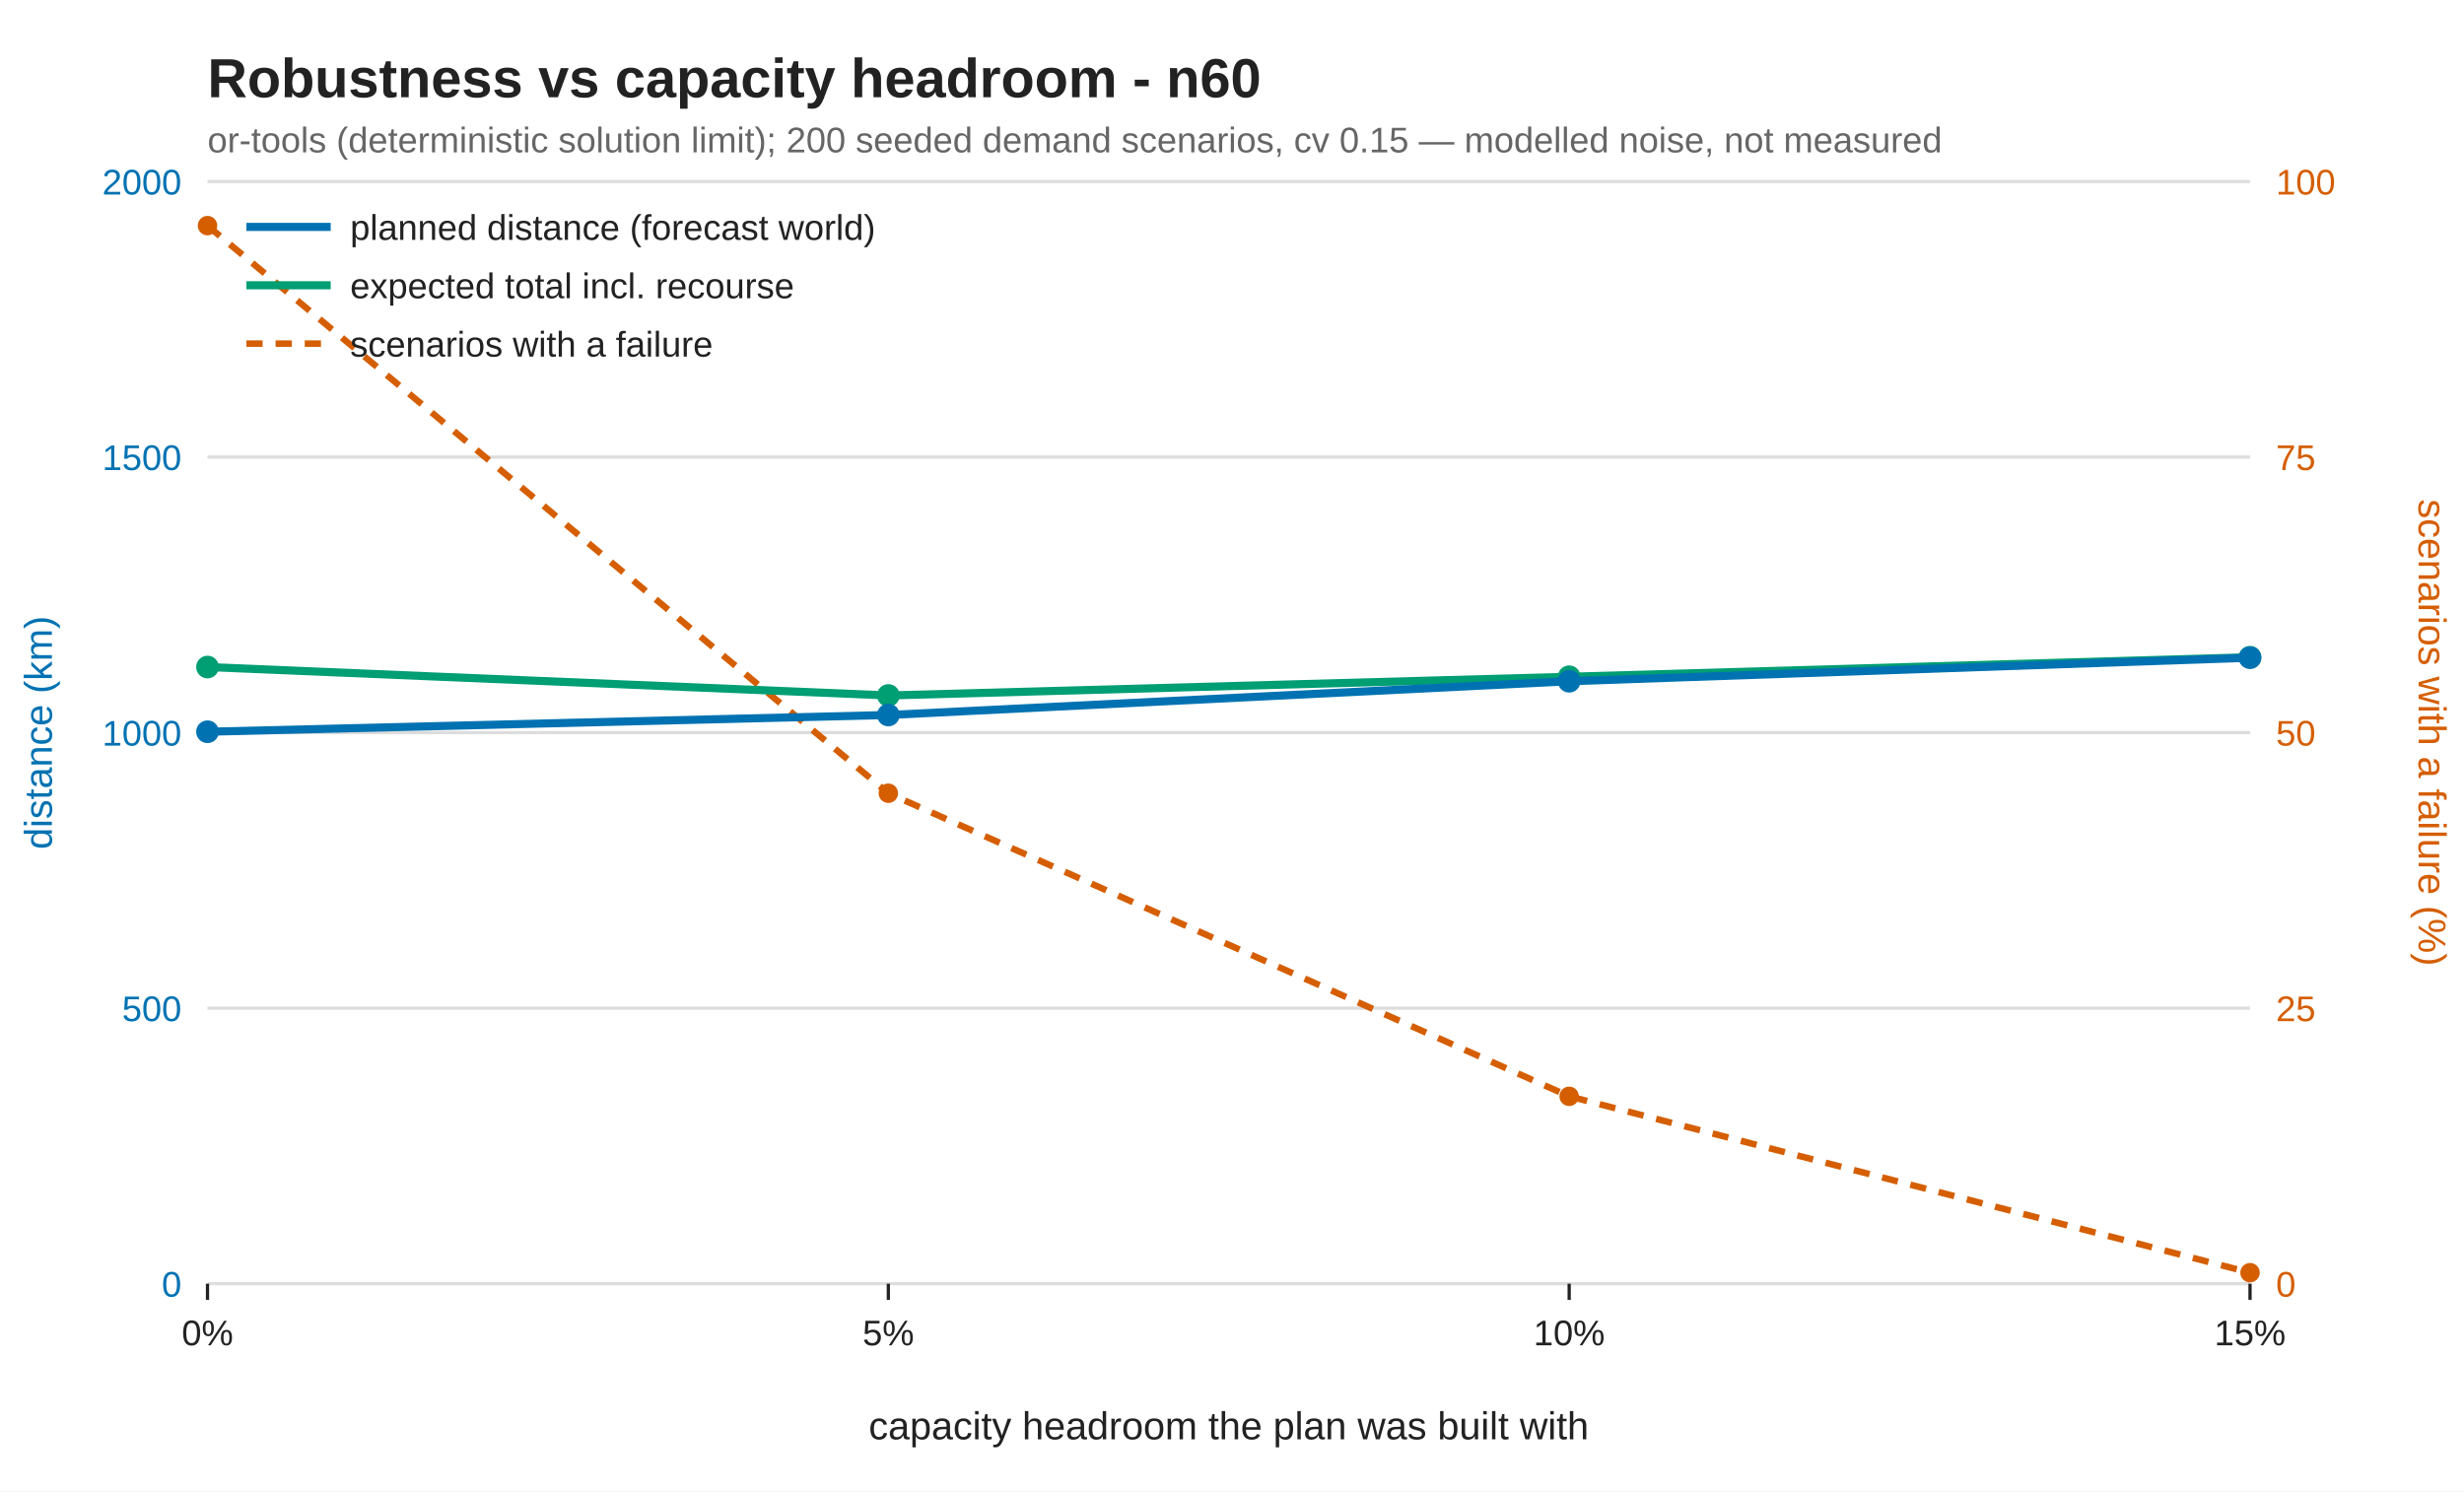
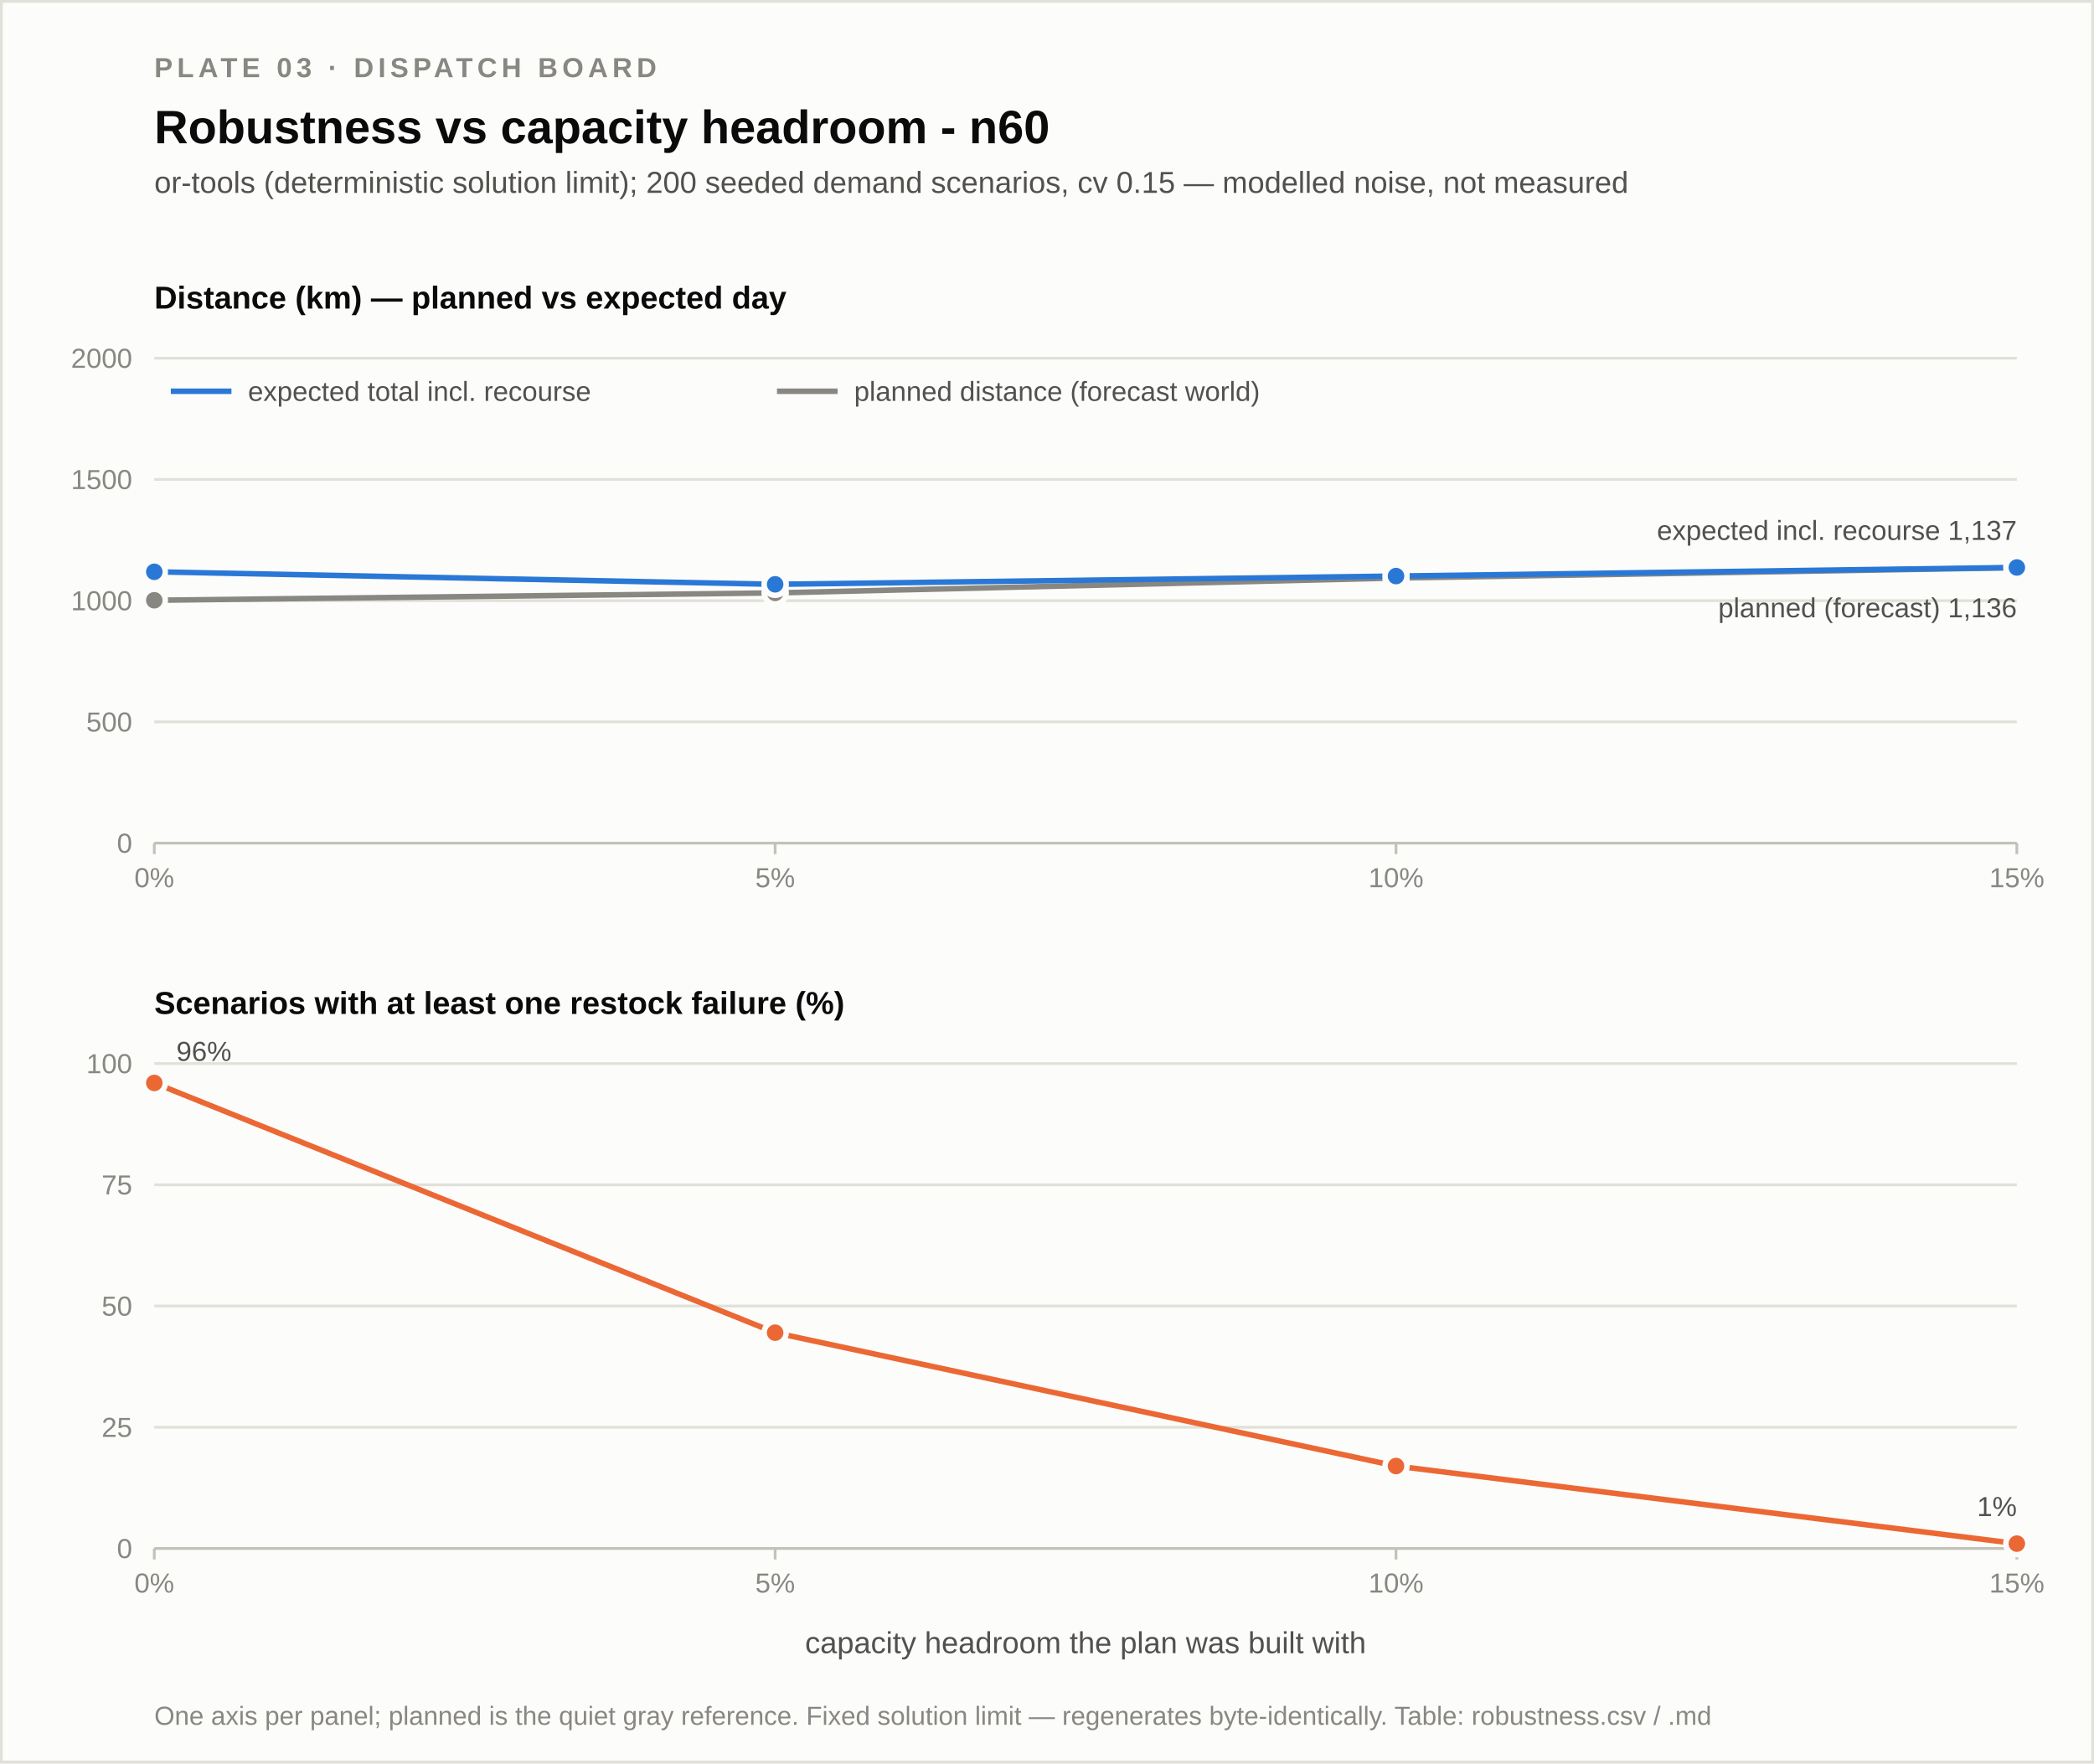
- <svg xmlns="http://www.w3.org/2000/svg" width="760" height="460" viewBox="0 0 760 460" font-family="system-ui,Segoe UI,Arial,sans-serif">
-   <rect width="760" height="460" fill="#FFFFFF" />
-   <text x="64" y="30" font-size="17" font-weight="600" fill="#222222">Robustness vs capacity headroom - n60</text>
-   <text x="64" y="47" font-size="11" fill="#666666">or-tools (deterministic solution limit); 200 seeded demand scenarios, cv 0.15 — modelled noise, not measured</text>
-   <line x1="64" y1="396.0" x2="694" y2="396.0" stroke="#DDDDDD" stroke-width="1" />
-   <text x="56" y="400.0" font-size="11" text-anchor="end" fill="#0072B2">0</text>
-   <text x="702" y="400.0" font-size="11" text-anchor="start" fill="#D55E00">0</text>
-   <line x1="64" y1="311.0" x2="694" y2="311.0" stroke="#DDDDDD" stroke-width="1" />
-   <text x="56" y="315.0" font-size="11" text-anchor="end" fill="#0072B2">500</text>
-   <text x="702" y="315.0" font-size="11" text-anchor="start" fill="#D55E00">25</text>
-   <line x1="64" y1="226.0" x2="694" y2="226.0" stroke="#DDDDDD" stroke-width="1" />
-   <text x="56" y="230.0" font-size="11" text-anchor="end" fill="#0072B2">1000</text>
-   <text x="702" y="230.0" font-size="11" text-anchor="start" fill="#D55E00">50</text>
-   <line x1="64" y1="141.0" x2="694" y2="141.0" stroke="#DDDDDD" stroke-width="1" />
-   <text x="56" y="145.0" font-size="11" text-anchor="end" fill="#0072B2">1500</text>
-   <text x="702" y="145.0" font-size="11" text-anchor="start" fill="#D55E00">75</text>
-   <line x1="64" y1="56.0" x2="694" y2="56.0" stroke="#DDDDDD" stroke-width="1" />
-   <text x="56" y="60.0" font-size="11" text-anchor="end" fill="#0072B2">2000</text>
-   <text x="702" y="60.0" font-size="11" text-anchor="start" fill="#D55E00">100</text>
-   <line x1="64.0" y1="396" x2="64.0" y2="401" stroke="#222222" stroke-width="1" />
-   <text x="64.0" y="415" font-size="11" text-anchor="middle" fill="#222222">0%</text>
-   <line x1="274.0" y1="396" x2="274.0" y2="401" stroke="#222222" stroke-width="1" />
-   <text x="274.0" y="415" font-size="11" text-anchor="middle" fill="#222222">5%</text>
-   <line x1="484.0" y1="396" x2="484.0" y2="401" stroke="#222222" stroke-width="1" />
-   <text x="484.0" y="415" font-size="11" text-anchor="middle" fill="#222222">10%</text>
-   <line x1="694.0" y1="396" x2="694.0" y2="401" stroke="#222222" stroke-width="1" />
-   <text x="694.0" y="415" font-size="11" text-anchor="middle" fill="#222222">15%</text>
-   <text x="379.0" y="444" font-size="12" text-anchor="middle" fill="#222222">capacity headroom the plan was built with</text>
-   <text x="16" y="226.0" font-size="12" text-anchor="middle" fill="#0072B2" transform="rotate(-90 16 226.0)">distance (km)</text>
-   <text x="746" y="226.0" font-size="12" text-anchor="middle" fill="#D55E00" transform="rotate(90 746 226.0)">scenarios with a failure (%)</text>
-   <polyline points="64.0,69.6 274.0,244.7 484.0,338.2 694.0,392.6" fill="none" stroke="#D55E00" stroke-width="2" stroke-dasharray="5 4" />
-   <circle cx="64.0" cy="69.6" r="3" fill="#D55E00" />
-   <circle cx="274.0" cy="244.7" r="3" fill="#D55E00" />
-   <circle cx="484.0" cy="338.2" r="3" fill="#D55E00" />
-   <circle cx="694.0" cy="392.6" r="3" fill="#D55E00" />
-   <polyline points="64.0,205.77 274.0,214.54 484.0,208.77 694.0,202.74" fill="none" stroke="#009E73" stroke-width="2.5" />
-   <circle cx="64.0" cy="205.77" r="3.5" fill="#009E73" />
-   <circle cx="274.0" cy="214.54" r="3.5" fill="#009E73" />
-   <circle cx="484.0" cy="208.77" r="3.5" fill="#009E73" />
-   <circle cx="694.0" cy="202.74" r="3.5" fill="#009E73" />
-   <polyline points="64.0,225.73 274.0,220.56 484.0,210.15 694.0,202.89" fill="none" stroke="#0072B2" stroke-width="2.5" />
-   <circle cx="64.0" cy="225.73" r="3.5" fill="#0072B2" />
-   <circle cx="274.0" cy="220.56" r="3.5" fill="#0072B2" />
-   <circle cx="484.0" cy="210.15" r="3.5" fill="#0072B2" />
-   <circle cx="694.0" cy="202.89" r="3.5" fill="#0072B2" />
-   <line x1="76" y1="70" x2="102" y2="70" stroke="#0072B2" stroke-width="2.5" />
-   <text x="108" y="74" font-size="11" fill="#222222">planned distance (forecast world)</text>
-   <line x1="76" y1="88" x2="102" y2="88" stroke="#009E73" stroke-width="2.5" />
-   <text x="108" y="92" font-size="11" fill="#222222">expected total incl. recourse</text>
-   <line x1="76" y1="106" x2="102" y2="106" stroke="#D55E00" stroke-width="2" stroke-dasharray="5 4" />
-   <text x="108" y="110" font-size="11" fill="#222222">scenarios with a failure</text>
+ <svg xmlns="http://www.w3.org/2000/svg" width="760" height="640" viewBox="0 0 760 640" font-family="system-ui,Segoe UI,Arial,sans-serif">
+   <rect width="760" height="640" fill="#fcfcfb" />
+   <rect x="0.5" y="0.5" width="759" height="639" fill="none" stroke="#e1e0d9" stroke-width="1" />
+   <text x="56" y="28" font-size="10" font-weight="600" letter-spacing="1.6" fill="#898781">PLATE 03 · DISPATCH BOARD</text>
+   <text x="56" y="52" font-size="17" font-weight="600" fill="#0b0b0b">Robustness vs capacity headroom - n60</text>
+   <text x="56" y="70" font-size="11" fill="#52514e">or-tools (deterministic solution limit); 200 seeded demand scenarios, cv 0.15 — modelled noise, not measured</text>
+   <text x="56" y="112" font-size="11.5" font-weight="600" fill="#0b0b0b">Distance (km) — planned vs expected day</text>
+   <line x1="56" y1="306.0" x2="732" y2="306.0" stroke="#c3c2b7" stroke-width="1" />
+   <text x="48" y="309.5" font-size="10" text-anchor="end" fill="#898781">0</text>
+   <line x1="56" y1="262.0" x2="732" y2="262.0" stroke="#e1e0d9" stroke-width="1" />
+   <text x="48" y="265.5" font-size="10" text-anchor="end" fill="#898781">500</text>
+   <line x1="56" y1="218.0" x2="732" y2="218.0" stroke="#e1e0d9" stroke-width="1" />
+   <text x="48" y="221.5" font-size="10" text-anchor="end" fill="#898781">1000</text>
+   <line x1="56" y1="174.0" x2="732" y2="174.0" stroke="#e1e0d9" stroke-width="1" />
+   <text x="48" y="177.5" font-size="10" text-anchor="end" fill="#898781">1500</text>
+   <line x1="56" y1="130.0" x2="732" y2="130.0" stroke="#e1e0d9" stroke-width="1" />
+   <text x="48" y="133.5" font-size="10" text-anchor="end" fill="#898781">2000</text>
+   <line x1="56.0" y1="306" x2="56.0" y2="310" stroke="#c3c2b7" stroke-width="1" />
+   <text x="56.0" y="322" font-size="10" text-anchor="middle" fill="#898781">0%</text>
+   <line x1="281.33" y1="306" x2="281.33" y2="310" stroke="#c3c2b7" stroke-width="1" />
+   <text x="281.33" y="322" font-size="10" text-anchor="middle" fill="#898781">5%</text>
+   <line x1="506.67" y1="306" x2="506.67" y2="310" stroke="#c3c2b7" stroke-width="1" />
+   <text x="506.67" y="322" font-size="10" text-anchor="middle" fill="#898781">10%</text>
+   <line x1="732.0" y1="306" x2="732.0" y2="310" stroke="#c3c2b7" stroke-width="1" />
+   <text x="732.0" y="322" font-size="10" text-anchor="middle" fill="#898781">15%</text>
+   <polyline points="56.0,217.86 281.33,215.19 506.67,209.79 732.0,206.04" fill="none" stroke="#898781" stroke-width="2" />
+   <circle cx="56.0" cy="217.86" r="4" fill="#898781" stroke="#fcfcfb" stroke-width="2" />
+   <circle cx="281.33" cy="215.19" r="4" fill="#898781" stroke="#fcfcfb" stroke-width="2" />
+   <circle cx="506.67" cy="209.79" r="4" fill="#898781" stroke="#fcfcfb" stroke-width="2" />
+   <circle cx="732.0" cy="206.04" r="4" fill="#898781" stroke="#fcfcfb" stroke-width="2" />
+   <polyline points="56.0,207.53 281.33,212.07 506.67,209.08 732.0,205.96" fill="none" stroke="#2a78d6" stroke-width="2" />
+   <circle cx="56.0" cy="207.53" r="4" fill="#2a78d6" stroke="#fcfcfb" stroke-width="2" />
+   <circle cx="281.33" cy="212.07" r="4" fill="#2a78d6" stroke="#fcfcfb" stroke-width="2" />
+   <circle cx="506.67" cy="209.08" r="4" fill="#2a78d6" stroke="#fcfcfb" stroke-width="2" />
+   <circle cx="732.0" cy="205.96" r="4" fill="#2a78d6" stroke="#fcfcfb" stroke-width="2" />
+   <text x="732.0" y="195.96" font-size="10" text-anchor="end" fill="#52514e">expected incl. recourse 1,137</text>
+   <text x="732.0" y="224.04" font-size="10" text-anchor="end" fill="#52514e">planned (forecast) 1,136</text>
+   <line x1="62" y1="142" x2="84" y2="142" stroke="#2a78d6" stroke-width="2" />
+   <text x="90" y="145.5" font-size="10" fill="#52514e">expected total incl. recourse</text>
+   <line x1="282" y1="142" x2="304" y2="142" stroke="#898781" stroke-width="2" />
+   <text x="310" y="145.5" font-size="10" fill="#52514e">planned distance (forecast world)</text>
+   <text x="56" y="368" font-size="11.5" font-weight="600" fill="#0b0b0b">Scenarios with at least one restock failure (%)</text>
+   <line x1="56" y1="562.0" x2="732" y2="562.0" stroke="#c3c2b7" stroke-width="1" />
+   <text x="48" y="565.5" font-size="10" text-anchor="end" fill="#898781">0</text>
+   <line x1="56" y1="518.0" x2="732" y2="518.0" stroke="#e1e0d9" stroke-width="1" />
+   <text x="48" y="521.5" font-size="10" text-anchor="end" fill="#898781">25</text>
+   <line x1="56" y1="474.0" x2="732" y2="474.0" stroke="#e1e0d9" stroke-width="1" />
+   <text x="48" y="477.5" font-size="10" text-anchor="end" fill="#898781">50</text>
+   <line x1="56" y1="430.0" x2="732" y2="430.0" stroke="#e1e0d9" stroke-width="1" />
+   <text x="48" y="433.5" font-size="10" text-anchor="end" fill="#898781">75</text>
+   <line x1="56" y1="386.0" x2="732" y2="386.0" stroke="#e1e0d9" stroke-width="1" />
+   <text x="48" y="389.5" font-size="10" text-anchor="end" fill="#898781">100</text>
+   <line x1="56.0" y1="562" x2="56.0" y2="566" stroke="#c3c2b7" stroke-width="1" />
+   <text x="56.0" y="578" font-size="10" text-anchor="middle" fill="#898781">0%</text>
+   <line x1="281.33" y1="562" x2="281.33" y2="566" stroke="#c3c2b7" stroke-width="1" />
+   <text x="281.33" y="578" font-size="10" text-anchor="middle" fill="#898781">5%</text>
+   <line x1="506.67" y1="562" x2="506.67" y2="566" stroke="#c3c2b7" stroke-width="1" />
+   <text x="506.67" y="578" font-size="10" text-anchor="middle" fill="#898781">10%</text>
+   <line x1="732.0" y1="562" x2="732.0" y2="566" stroke="#c3c2b7" stroke-width="1" />
+   <text x="732.0" y="578" font-size="10" text-anchor="middle" fill="#898781">15%</text>
+   <polyline points="56.0,393.04 281.33,483.68 506.67,532.08 732.0,560.24" fill="none" stroke="#eb6834" stroke-width="2" />
+   <circle cx="56.0" cy="393.04" r="4" fill="#eb6834" stroke="#fcfcfb" stroke-width="2" />
+   <circle cx="281.33" cy="483.68" r="4" fill="#eb6834" stroke="#fcfcfb" stroke-width="2" />
+   <circle cx="506.67" cy="532.08" r="4" fill="#eb6834" stroke="#fcfcfb" stroke-width="2" />
+   <circle cx="732.0" cy="560.24" r="4" fill="#eb6834" stroke="#fcfcfb" stroke-width="2" />
+   <text x="64.0" y="385.04" font-size="10" text-anchor="start" fill="#52514e">96%</text>
+   <text x="732.0" y="550.24" font-size="10" text-anchor="end" fill="#52514e">1%</text>
+   <text x="394.0" y="600" font-size="11" text-anchor="middle" fill="#52514e">capacity headroom the plan was built with</text>
+   <text x="56" y="626" font-size="9.5" fill="#898781">One axis per panel; planned is the quiet gray reference. Fixed solution limit — regenerates byte-identically. Table: robustness.csv / .md</text>
</svg>
